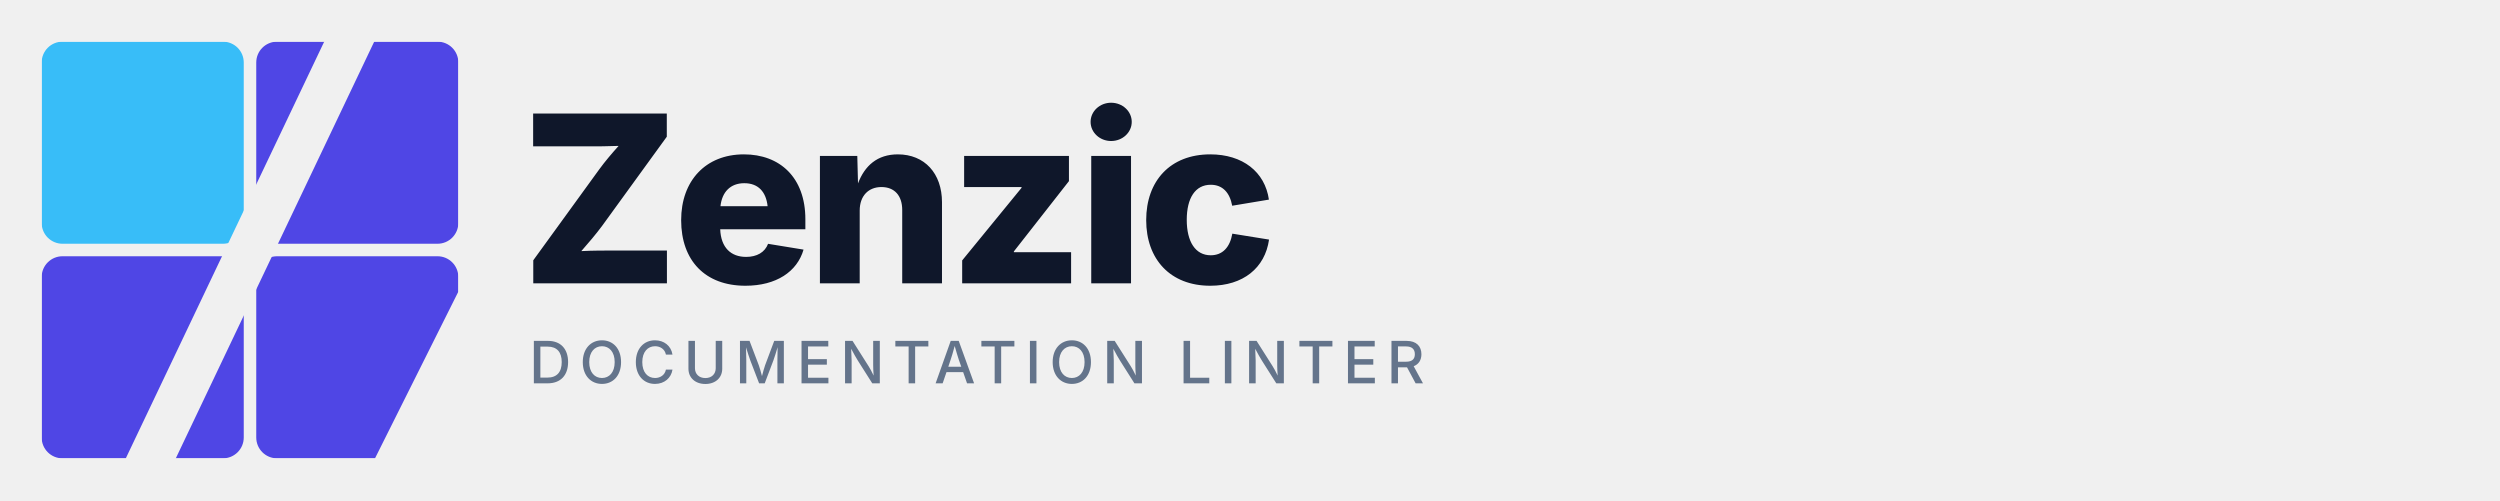
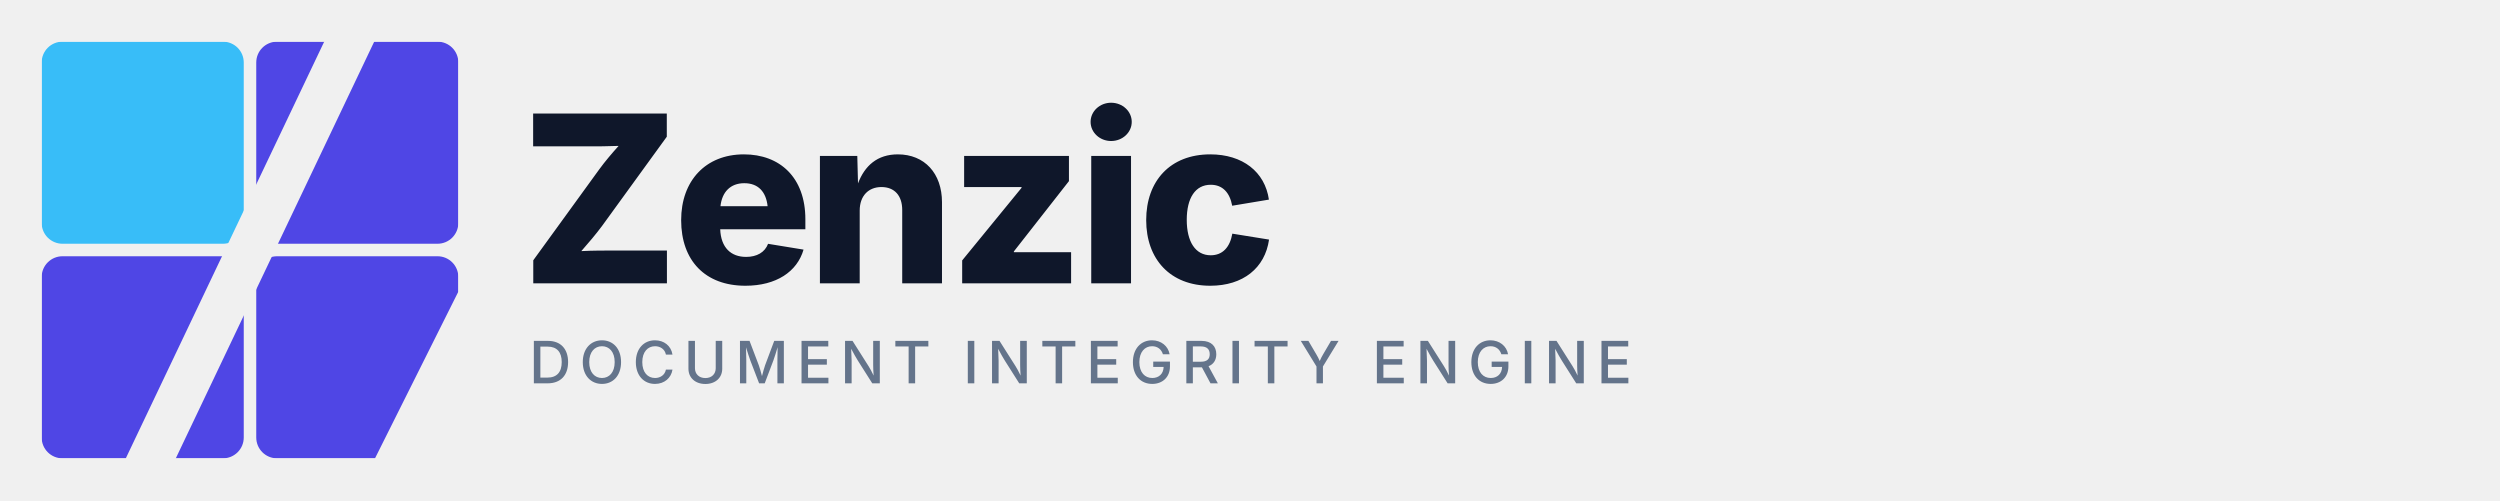
<svg xmlns="http://www.w3.org/2000/svg" viewBox="0 0 600 120" width="600" height="120">
  <defs>
    <clipPath id="br-clip-wm">
      <rect x="103" y="103" width="97" height="97" rx="10" />
    </clipPath>
    <mask id="slash-cut-wm">
      <rect x="0" y="0" width="200" height="200" fill="white" />
      <polygon points="162,-5 138,-5 38,205 62,205" fill="black" />
    </mask>
  </defs>
  <g transform="translate(10, 10) scale(0.5)">
    <g mask="url(#slash-cut-wm)">
      <rect x="0" y="0" width="97" height="97" rx="10" fill="#38bdf8" />
      <rect x="103" y="0" width="97" height="97" rx="10" fill="#4f46e5" />
      <rect x="0" y="103" width="97" height="97" rx="10" fill="#4f46e5" />
      <g clip-path="url(#br-clip-wm)">
        <polygon points="103,103 200,103 200,120 160,200 103,200" fill="#4f46e5" />
      </g>
    </g>
  </g>
  <text x="125" y="68" font-family="system-ui, -apple-system, sans-serif" font-weight="800" font-size="56" fill="#0f172a" letter-spacing="-1.5">Zenzic</text>
-   <text x="127" y="92" font-family="system-ui, -apple-system, sans-serif" font-weight="500" font-size="14" fill="#64748b" letter-spacing="2">DOCUMENTATION LINTER</text>
+   <text x="127" y="92" font-family="system-ui, -apple-system, sans-serif" font-weight="500" font-size="14" fill="#64748b" letter-spacing="2">DOCUMENT INTEGRITY ENGINE</text>
</svg>
